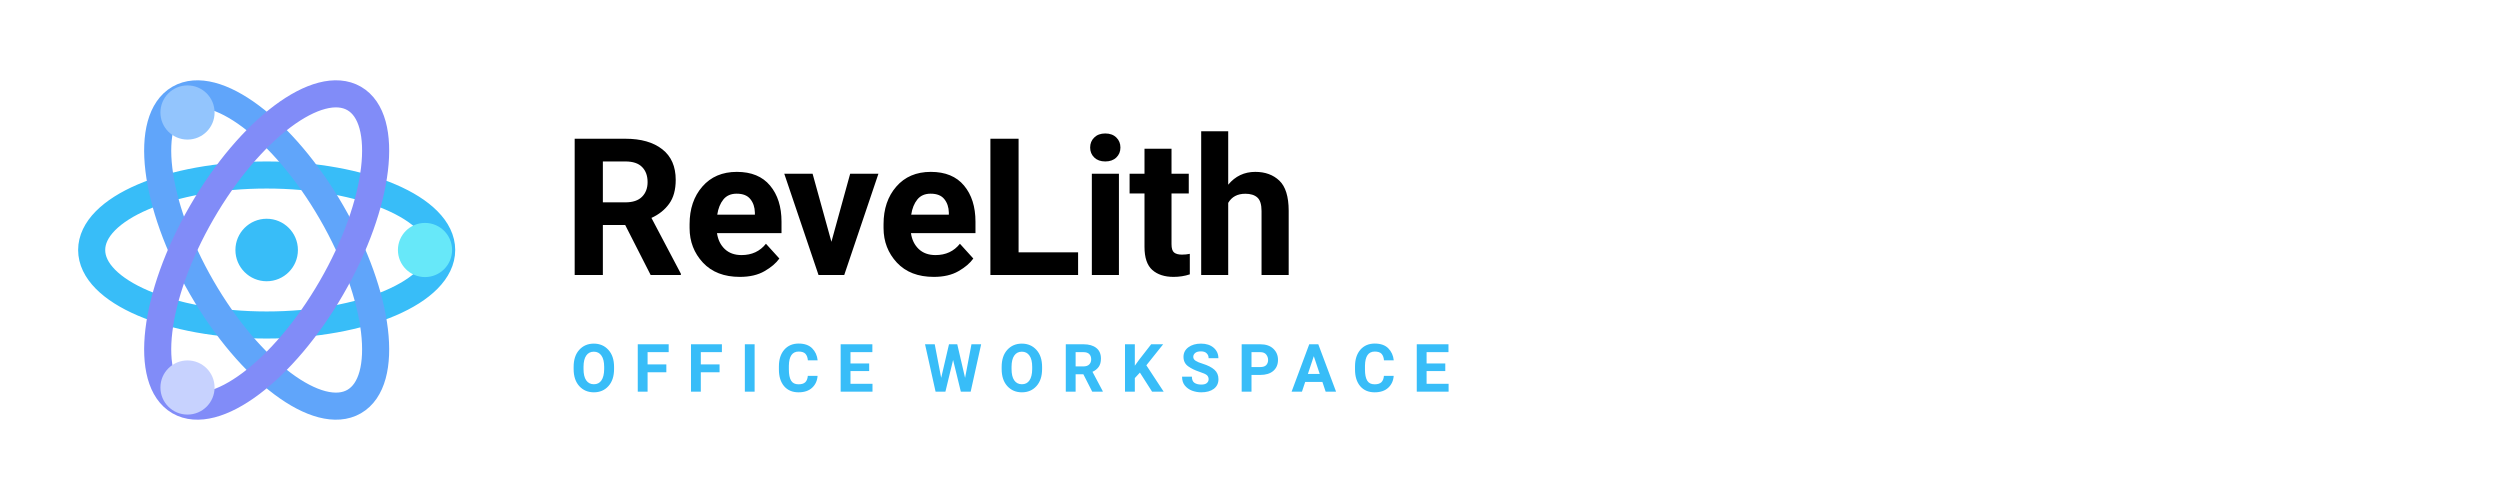
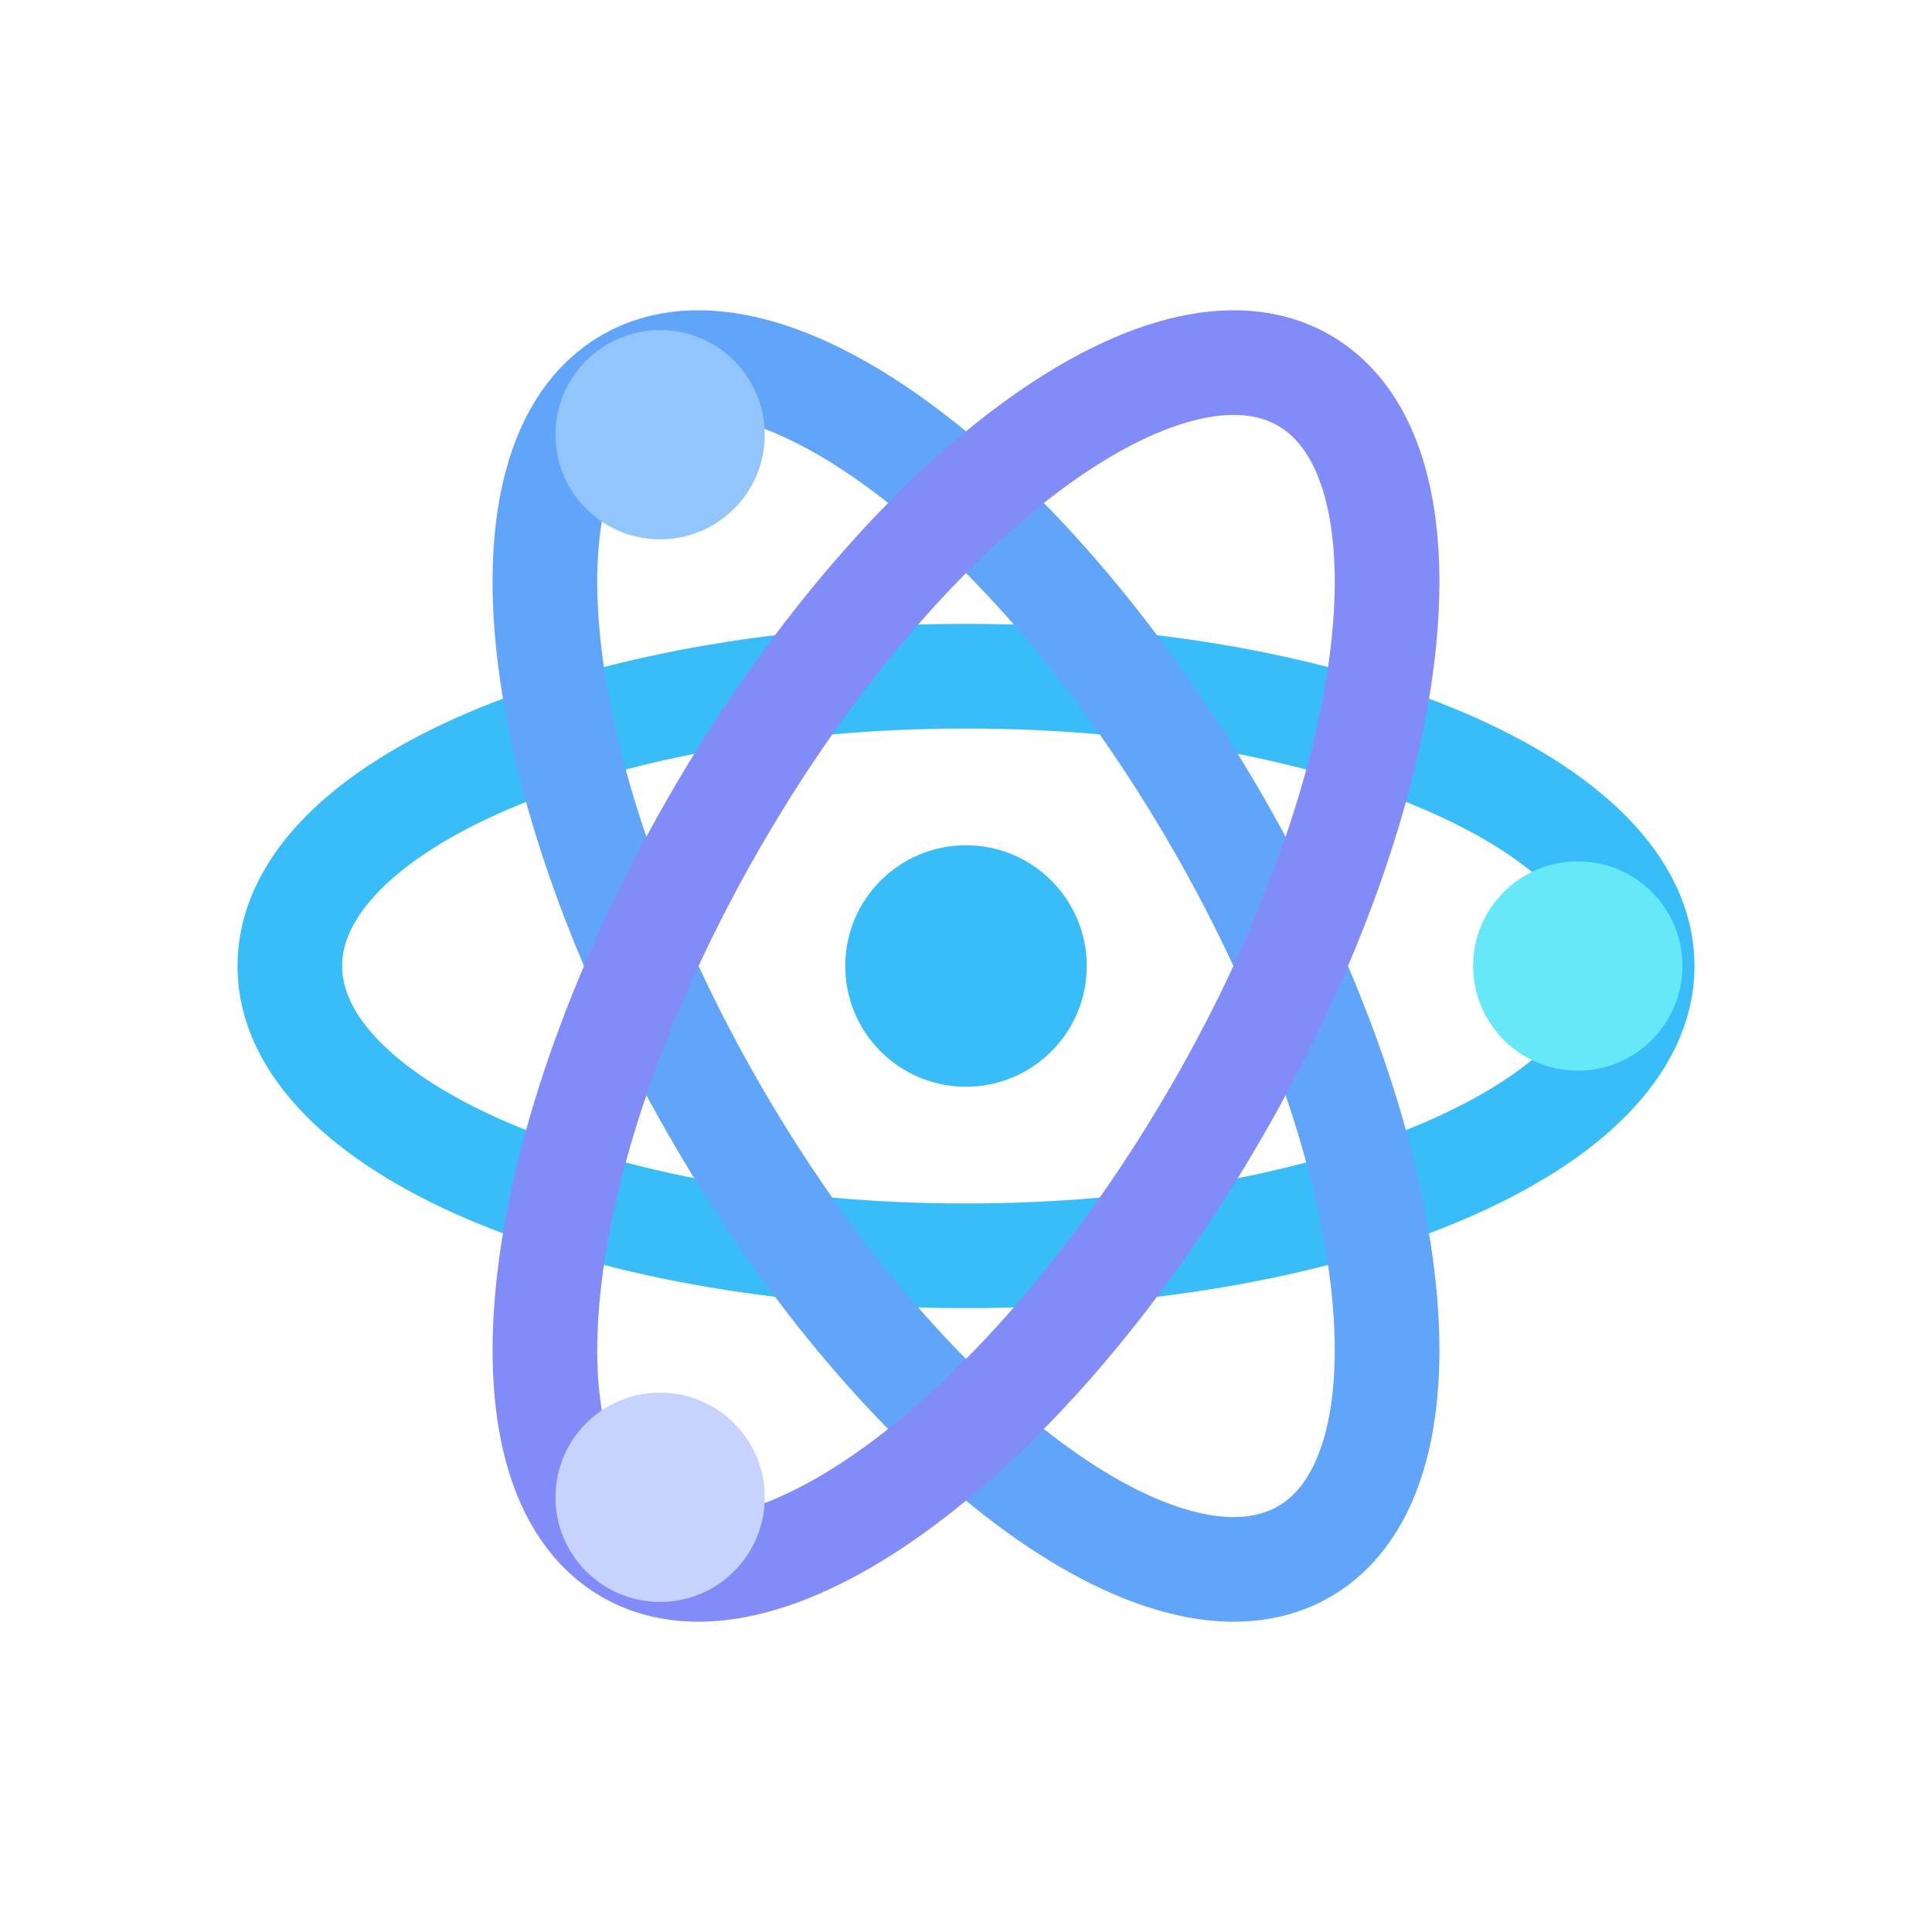
- <svg xmlns="http://www.w3.org/2000/svg" width="600" height="120" viewBox="0 0 600 120" fill="none">
-   <g transform="translate(14, 10)">
+ <svg xmlns="http://www.w3.org/2000/svg" width="120" height="120" viewBox="0 0 120 120" fill="none">
+   <g transform="translate(10, 10)">
    {/* Central Core Nucleus */}
    <circle cx="50" cy="50" r="7.5" fill="#38bdf8" />
    
    {/* Interlocking Quantum Orbitals */}
    <ellipse cx="50" cy="50" rx="42" ry="18" stroke="#38bdf8" stroke-width="6.5" transform="rotate(0 50 50)" />
    <circle cx="88" cy="50" r="6.5" fill="#67e8f9" />
    <ellipse cx="50" cy="50" rx="42" ry="18" stroke="#60a5fa" stroke-width="6.5" transform="rotate(60 50 50)" />
    <circle cx="31" cy="17" r="6.5" fill="#93c5fd" />
    <ellipse cx="50" cy="50" rx="42" ry="18" stroke="#818cf8" stroke-width="6.5" transform="rotate(120 50 50)" />
    <circle cx="31" cy="83" r="6.5" fill="#c7d2fe" />
  </g>
-   <text x="135" y="66" fill="currentColor" font-family="-apple-system, BlinkMacSystemFont, 'Segoe UI', Roboto, 'Helvetica Neue', Arial, sans-serif" font-size="46" font-weight="700" letter-spacing="-0.5">ReveLith</text>
-   <text x="137" y="94" fill="#38bdf8" font-family="-apple-system, BlinkMacSystemFont, 'Segoe UI', Roboto, 'Helvetica Neue', Arial, sans-serif" font-size="16" font-weight="600" letter-spacing="4">OFFICE WORKSPACE</text>
</svg>
